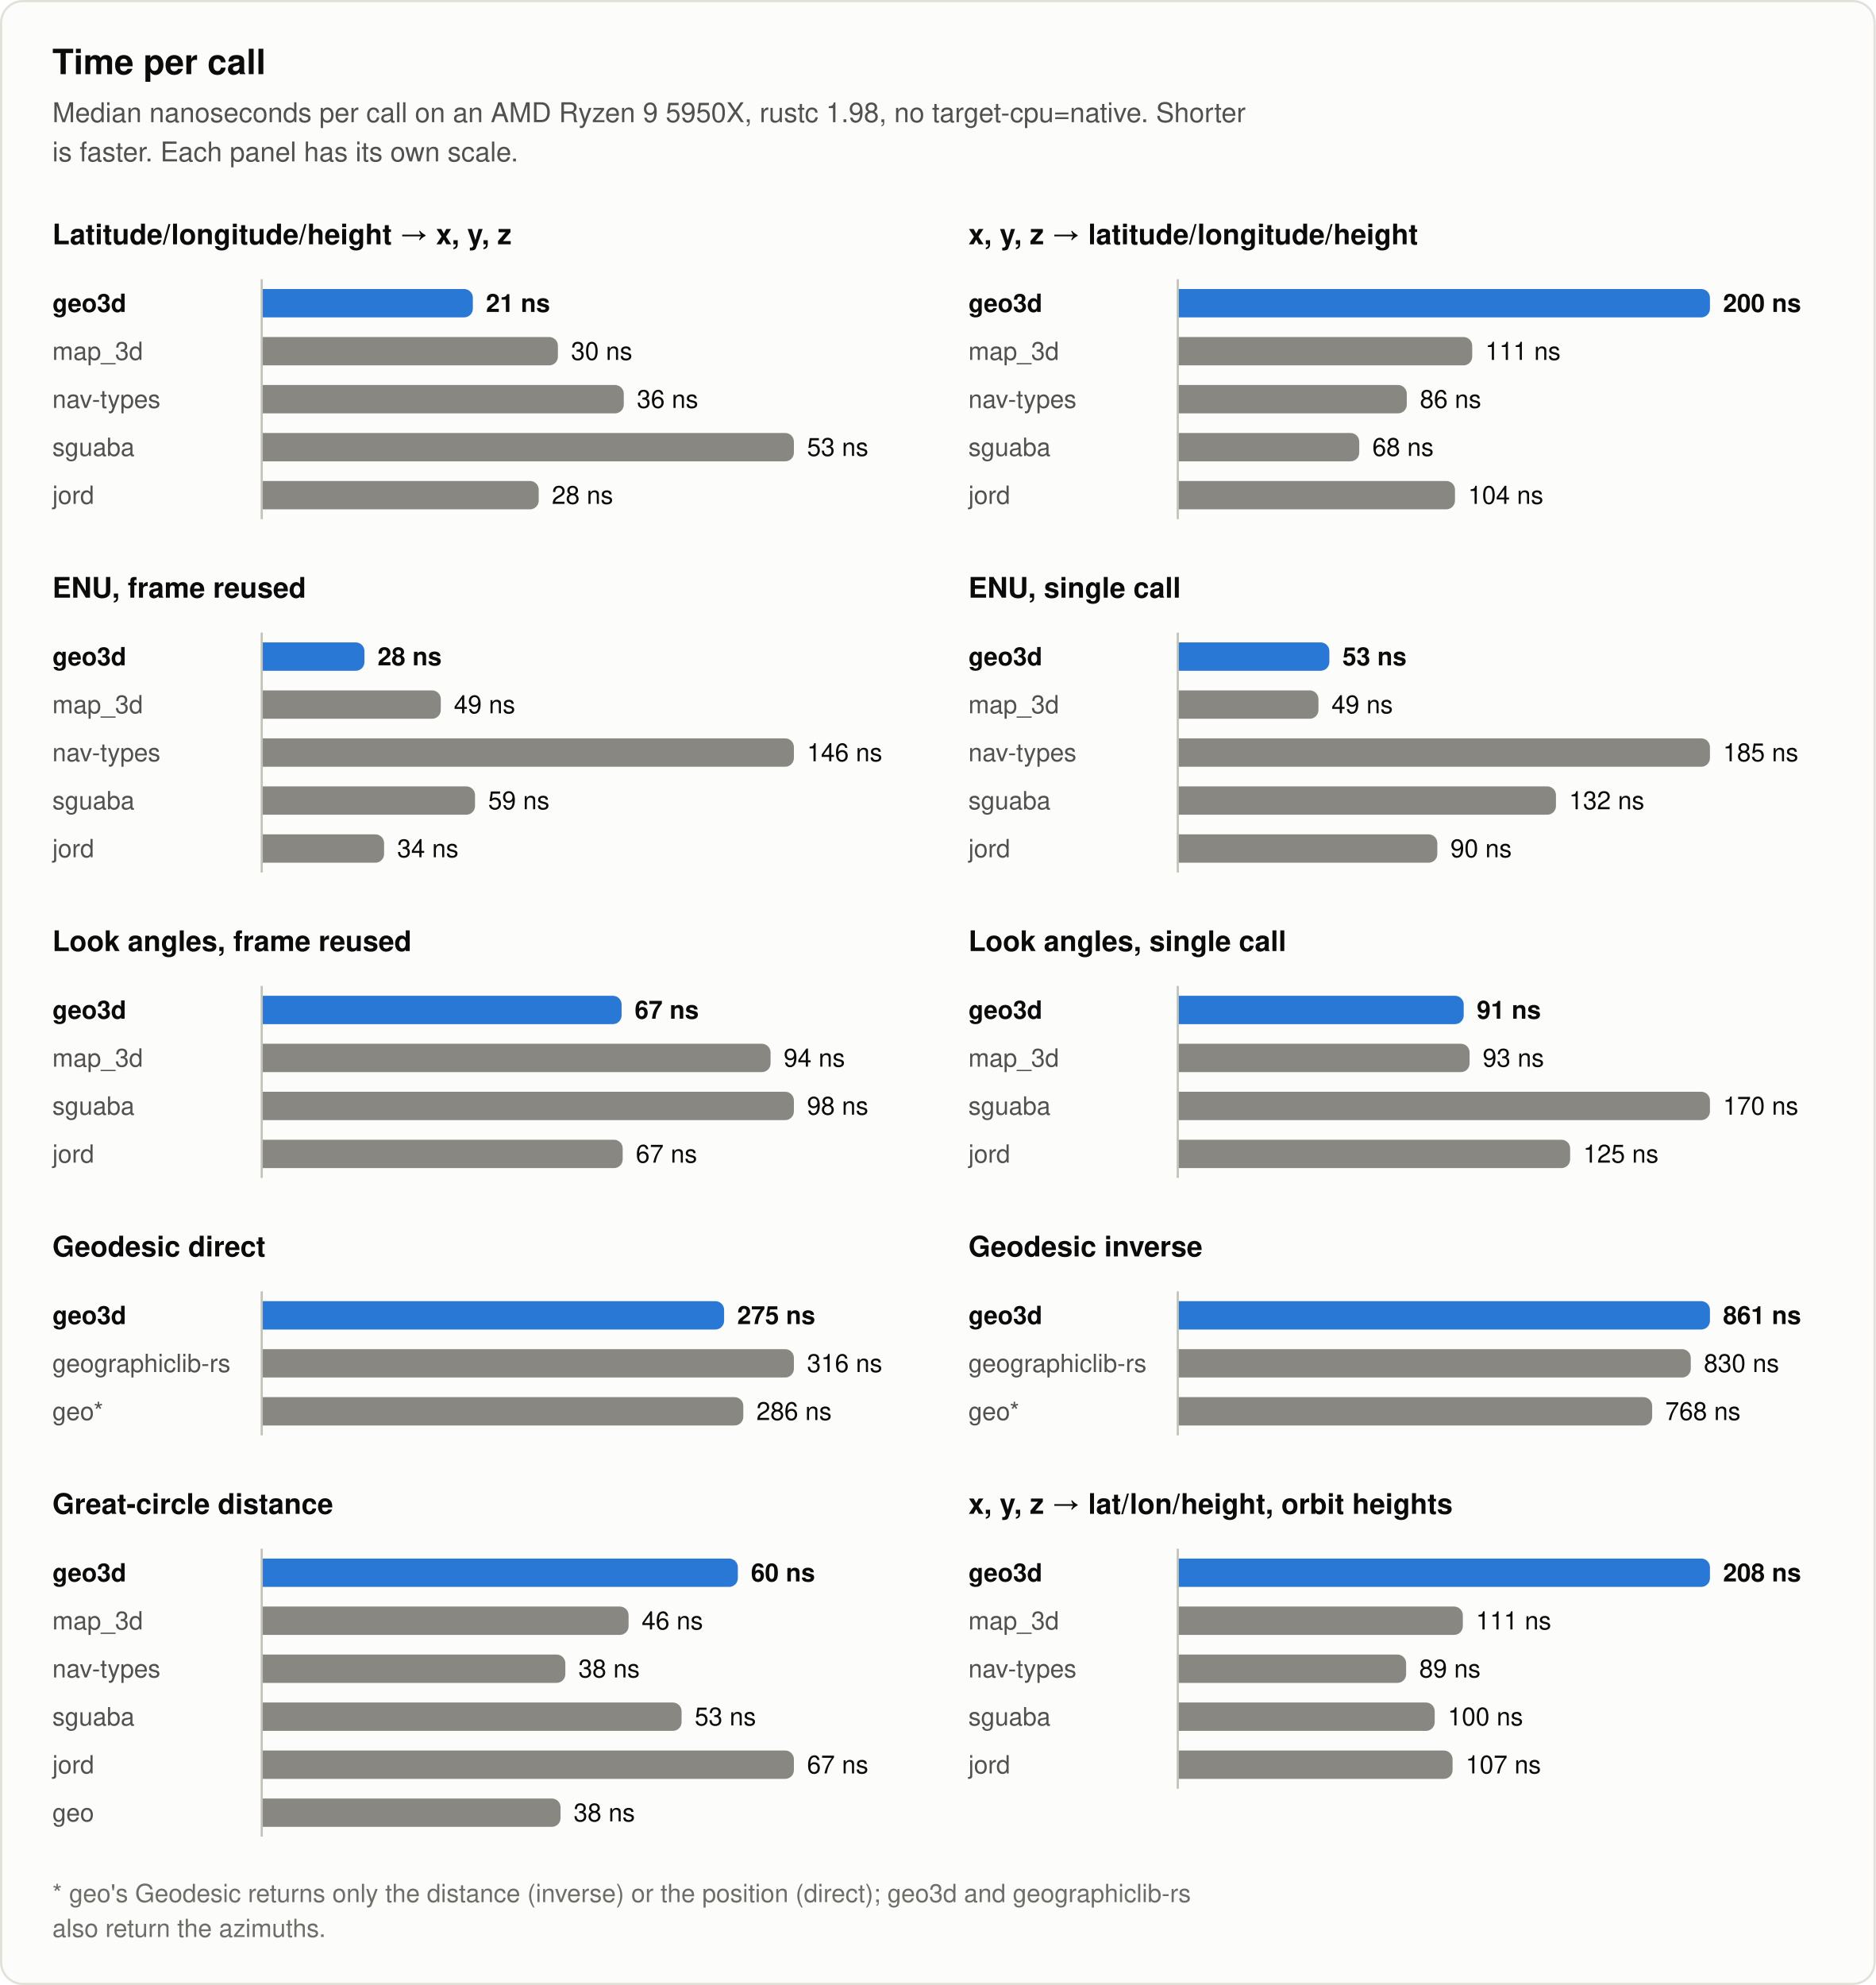
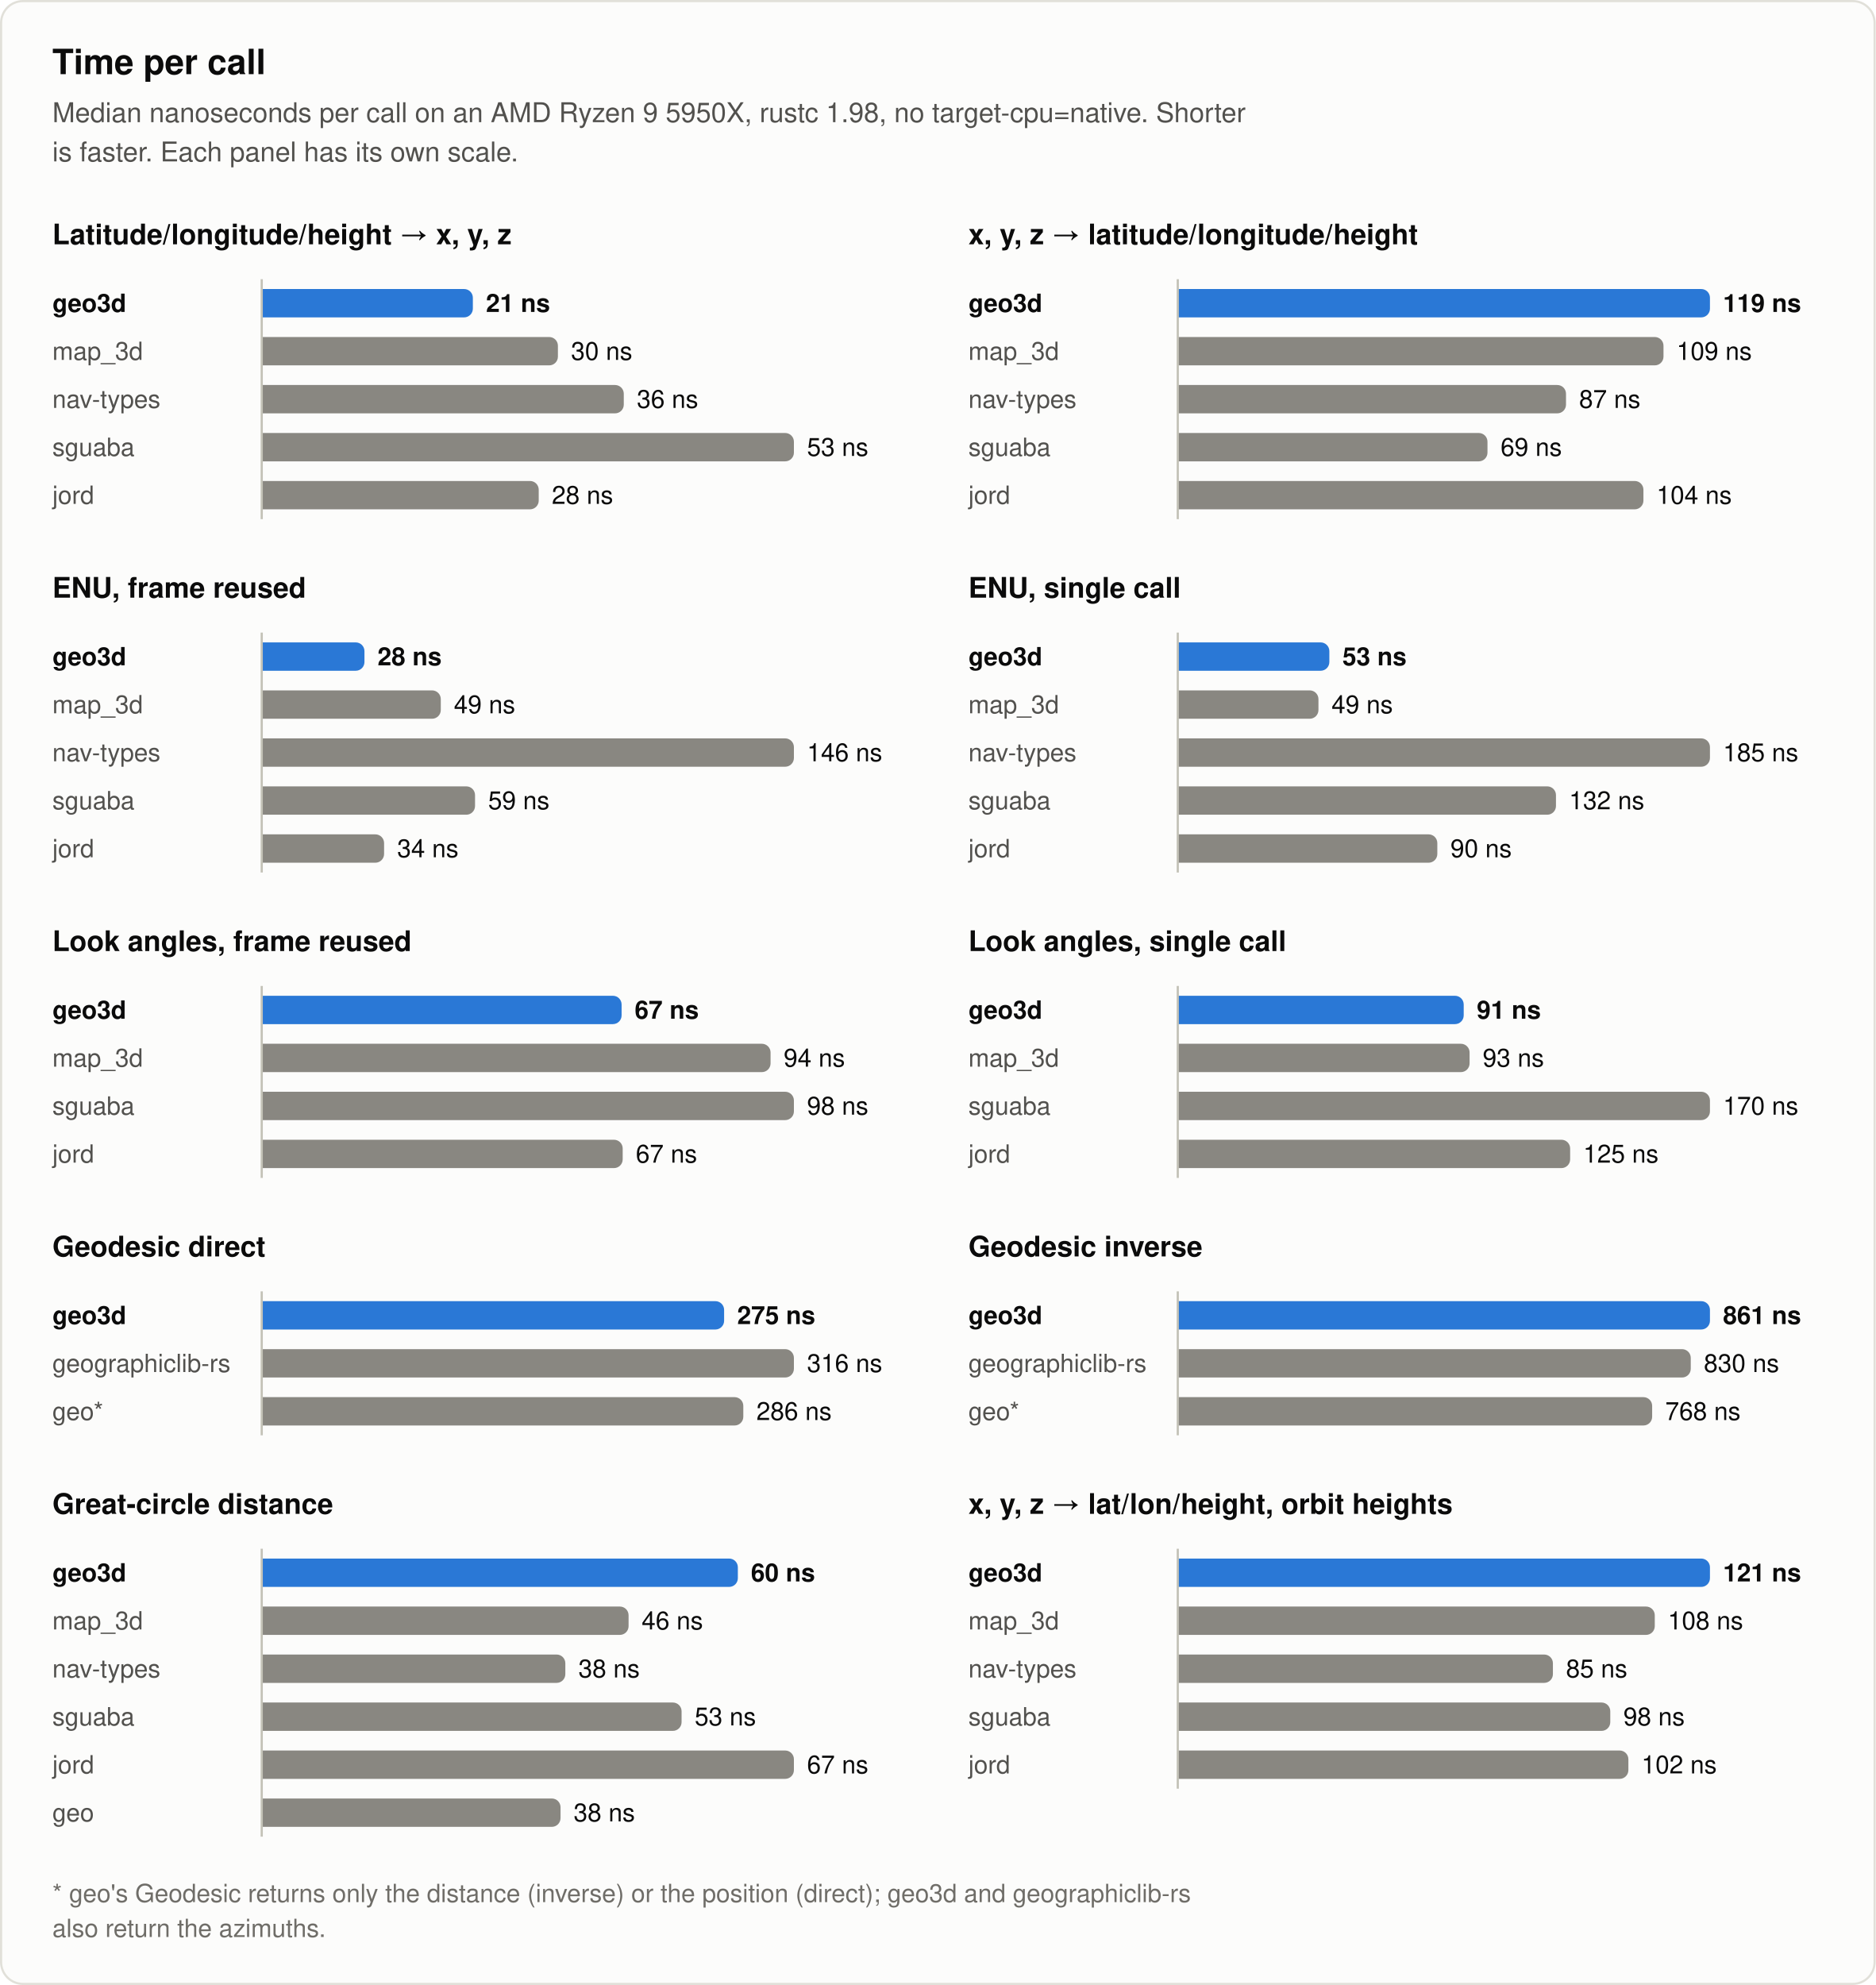
<svg xmlns="http://www.w3.org/2000/svg" width="860" height="910" viewBox="0 0 860 910" font-family="system-ui, -apple-system, 'Segoe UI', Helvetica, Arial, sans-serif" role="img" aria-label="Time per call for 10 operations; geo3d is fastest in 3 and tied in 2">
  <rect x="0.5" y="0.5" width="859" height="909" rx="10" fill="#fcfcfb" stroke="#e1e0d9" />
  <text x="24.0" y="34.0" font-size="16" font-weight="600" fill="#0b0b0b" text-anchor="start">Time per call</text>
  <text x="24.0" y="56.0" font-size="12.5" font-weight="400" fill="#52514e" text-anchor="start">Median nanoseconds per call on an AMD Ryzen 9 5950X, rustc 1.98, no target-cpu=native. Shorter</text>
  <text x="24.0" y="74.0" font-size="12.5" font-weight="400" fill="#52514e" text-anchor="start">is faster. Each panel has its own scale.</text>
  <text x="24.0" y="112.0" font-size="13" font-weight="600" fill="#0b0b0b" text-anchor="start">Latitude/longitude/height → x, y, z</text>
  <text x="24.0" y="143.0" font-size="11.5" font-weight="600" fill="#0b0b0b" text-anchor="start">geo3d</text>
  <path d="M120.0,132.5 H212.8 A4.0,4.0 0 0 1 216.8,136.5 V141.5 A4.0,4.0 0 0 1 212.8,145.5 H120.0 Z" fill="#2a78d6" />
  <text x="222.8" y="143.0" font-size="11.5" font-weight="600" fill="#0b0b0b" text-anchor="start">21 ns</text>
  <text x="24.0" y="165.0" font-size="11.5" font-weight="400" fill="#52514e" text-anchor="start">map_3d</text>
  <path d="M120.0,154.5 H251.8 A4.0,4.0 0 0 1 255.8,158.5 V163.5 A4.0,4.0 0 0 1 251.8,167.5 H120.0 Z" fill="#898781" />
  <text x="261.8" y="165.0" font-size="11.5" font-weight="400" fill="#0b0b0b" text-anchor="start">30 ns</text>
  <text x="24.0" y="187.0" font-size="11.5" font-weight="400" fill="#52514e" text-anchor="start">nav-types</text>
  <path d="M120.0,176.5 H282.0 A4.0,4.0 0 0 1 286.0,180.5 V185.5 A4.0,4.0 0 0 1 282.0,189.5 H120.0 Z" fill="#898781" />
  <text x="292.0" y="187.0" font-size="11.5" font-weight="400" fill="#0b0b0b" text-anchor="start">36 ns</text>
  <text x="24.0" y="209.0" font-size="11.5" font-weight="400" fill="#52514e" text-anchor="start">sguaba</text>
  <path d="M120.0,198.5 H360.0 A4.0,4.0 0 0 1 364.0,202.5 V207.5 A4.0,4.0 0 0 1 360.0,211.5 H120.0 Z" fill="#898781" />
  <text x="370.0" y="209.0" font-size="11.5" font-weight="400" fill="#0b0b0b" text-anchor="start">53 ns</text>
  <text x="24.0" y="231.0" font-size="11.5" font-weight="400" fill="#52514e" text-anchor="start">jord</text>
  <path d="M120.0,220.5 H243.0 A4.0,4.0 0 0 1 247.0,224.5 V229.5 A4.0,4.0 0 0 1 243.0,233.5 H120.0 Z" fill="#898781" />
  <text x="253.0" y="231.0" font-size="11.5" font-weight="400" fill="#0b0b0b" text-anchor="start">28 ns</text>
  <line x1="120.0" y1="128" x2="120.0" y2="238" stroke="#c3c2b7" />
  <text x="444.0" y="112.0" font-size="13" font-weight="600" fill="#0b0b0b" text-anchor="start">x, y, z → latitude/longitude/height</text>
  <text x="444.0" y="143.0" font-size="11.5" font-weight="600" fill="#0b0b0b" text-anchor="start">geo3d</text>
  <path d="M540.0,132.5 H780.0 A4.0,4.0 0 0 1 784.0,136.5 V141.5 A4.0,4.0 0 0 1 780.0,145.5 H540.0 Z" fill="#2a78d6" />
-   <text x="790.0" y="143.0" font-size="11.5" font-weight="600" fill="#0b0b0b" text-anchor="start">200 ns</text>
+   <text x="790.0" y="143.0" font-size="11.5" font-weight="600" fill="#0b0b0b" text-anchor="start">119 ns</text>
  <text x="444.0" y="165.0" font-size="11.5" font-weight="400" fill="#52514e" text-anchor="start">map_3d</text>
-   <path d="M540.0,154.5 H671.0 A4.0,4.0 0 0 1 675.0,158.5 V163.5 A4.0,4.0 0 0 1 671.0,167.5 H540.0 Z" fill="#898781" />
-   <text x="681.0" y="165.0" font-size="11.5" font-weight="400" fill="#0b0b0b" text-anchor="start">111 ns</text>
+   <path d="M540.0,154.5 H758.7 A4.0,4.0 0 0 1 762.7,158.5 V163.5 A4.0,4.0 0 0 1 758.7,167.5 H540.0 Z" fill="#898781" />
+   <text x="768.7" y="165.0" font-size="11.5" font-weight="400" fill="#0b0b0b" text-anchor="start">109 ns</text>
  <text x="444.0" y="187.0" font-size="11.5" font-weight="400" fill="#52514e" text-anchor="start">nav-types</text>
-   <path d="M540.0,176.5 H641.0 A4.0,4.0 0 0 1 645.0,180.5 V185.5 A4.0,4.0 0 0 1 641.0,189.5 H540.0 Z" fill="#898781" />
-   <text x="651.0" y="187.0" font-size="11.5" font-weight="400" fill="#0b0b0b" text-anchor="start">86 ns</text>
+   <path d="M540.0,176.5 H714.0 A4.0,4.0 0 0 1 718.0,180.5 V185.5 A4.0,4.0 0 0 1 714.0,189.5 H540.0 Z" fill="#898781" />
+   <text x="724.0" y="187.0" font-size="11.5" font-weight="400" fill="#0b0b0b" text-anchor="start">87 ns</text>
  <text x="444.0" y="209.0" font-size="11.5" font-weight="400" fill="#52514e" text-anchor="start">sguaba</text>
-   <path d="M540.0,198.5 H619.2 A4.0,4.0 0 0 1 623.2,202.5 V207.5 A4.0,4.0 0 0 1 619.2,211.5 H540.0 Z" fill="#898781" />
-   <text x="629.2" y="209.0" font-size="11.5" font-weight="400" fill="#0b0b0b" text-anchor="start">68 ns</text>
+   <path d="M540.0,198.5 H678.0 A4.0,4.0 0 0 1 682.0,202.5 V207.5 A4.0,4.0 0 0 1 678.0,211.5 H540.0 Z" fill="#898781" />
+   <text x="688.0" y="209.0" font-size="11.5" font-weight="400" fill="#0b0b0b" text-anchor="start">69 ns</text>
  <text x="444.0" y="231.0" font-size="11.5" font-weight="400" fill="#52514e" text-anchor="start">jord</text>
-   <path d="M540.0,220.5 H663.1 A4.0,4.0 0 0 1 667.1,224.5 V229.5 A4.0,4.0 0 0 1 663.1,233.5 H540.0 Z" fill="#898781" />
-   <text x="673.1" y="231.0" font-size="11.5" font-weight="400" fill="#0b0b0b" text-anchor="start">104 ns</text>
+   <path d="M540.0,220.5 H749.5 A4.0,4.0 0 0 1 753.5,224.5 V229.5 A4.0,4.0 0 0 1 749.5,233.5 H540.0 Z" fill="#898781" />
+   <text x="759.5" y="231.0" font-size="11.5" font-weight="400" fill="#0b0b0b" text-anchor="start">104 ns</text>
  <line x1="540.0" y1="128" x2="540.0" y2="238" stroke="#c3c2b7" />
  <text x="24.0" y="274.0" font-size="13" font-weight="600" fill="#0b0b0b" text-anchor="start">ENU, frame reused</text>
  <text x="24.0" y="305.0" font-size="11.5" font-weight="600" fill="#0b0b0b" text-anchor="start">geo3d</text>
  <path d="M120.0,294.5 H163.1 A4.0,4.0 0 0 1 167.1,298.5 V303.5 A4.0,4.0 0 0 1 163.1,307.5 H120.0 Z" fill="#2a78d6" />
  <text x="173.1" y="305.0" font-size="11.5" font-weight="600" fill="#0b0b0b" text-anchor="start">28 ns</text>
  <text x="24.0" y="327.0" font-size="11.5" font-weight="400" fill="#52514e" text-anchor="start">map_3d</text>
  <path d="M120.0,316.5 H198.1 A4.0,4.0 0 0 1 202.1,320.5 V325.5 A4.0,4.0 0 0 1 198.1,329.5 H120.0 Z" fill="#898781" />
  <text x="208.1" y="327.0" font-size="11.5" font-weight="400" fill="#0b0b0b" text-anchor="start">49 ns</text>
  <text x="24.0" y="349.0" font-size="11.5" font-weight="400" fill="#52514e" text-anchor="start">nav-types</text>
  <path d="M120.0,338.5 H360.0 A4.0,4.0 0 0 1 364.0,342.5 V347.5 A4.0,4.0 0 0 1 360.0,351.5 H120.0 Z" fill="#898781" />
  <text x="370.0" y="349.0" font-size="11.5" font-weight="400" fill="#0b0b0b" text-anchor="start">146 ns</text>
  <text x="24.0" y="371.0" font-size="11.5" font-weight="400" fill="#52514e" text-anchor="start">sguaba</text>
  <path d="M120.0,360.5 H213.8 A4.0,4.0 0 0 1 217.8,364.5 V369.5 A4.0,4.0 0 0 1 213.8,373.5 H120.0 Z" fill="#898781" />
  <text x="223.8" y="371.0" font-size="11.5" font-weight="400" fill="#0b0b0b" text-anchor="start">59 ns</text>
  <text x="24.0" y="393.0" font-size="11.5" font-weight="400" fill="#52514e" text-anchor="start">jord</text>
  <path d="M120.0,382.5 H172.1 A4.0,4.0 0 0 1 176.1,386.5 V391.5 A4.0,4.0 0 0 1 172.1,395.5 H120.0 Z" fill="#898781" />
  <text x="182.1" y="393.0" font-size="11.5" font-weight="400" fill="#0b0b0b" text-anchor="start">34 ns</text>
  <line x1="120.0" y1="290" x2="120.0" y2="400" stroke="#c3c2b7" />
  <text x="444.0" y="274.0" font-size="13" font-weight="600" fill="#0b0b0b" text-anchor="start">ENU, single call</text>
  <text x="444.0" y="305.0" font-size="11.5" font-weight="600" fill="#0b0b0b" text-anchor="start">geo3d</text>
  <path d="M540.0,294.5 H605.5 A4.0,4.0 0 0 1 609.5,298.5 V303.5 A4.0,4.0 0 0 1 605.5,307.5 H540.0 Z" fill="#2a78d6" />
  <text x="615.5" y="305.0" font-size="11.5" font-weight="600" fill="#0b0b0b" text-anchor="start">53 ns</text>
  <text x="444.0" y="327.0" font-size="11.5" font-weight="400" fill="#52514e" text-anchor="start">map_3d</text>
  <path d="M540.0,316.5 H600.5 A4.0,4.0 0 0 1 604.5,320.5 V325.5 A4.0,4.0 0 0 1 600.5,329.5 H540.0 Z" fill="#898781" />
  <text x="610.5" y="327.0" font-size="11.5" font-weight="400" fill="#0b0b0b" text-anchor="start">49 ns</text>
  <text x="444.0" y="349.0" font-size="11.5" font-weight="400" fill="#52514e" text-anchor="start">nav-types</text>
  <path d="M540.0,338.5 H780.0 A4.0,4.0 0 0 1 784.0,342.5 V347.5 A4.0,4.0 0 0 1 780.0,351.5 H540.0 Z" fill="#898781" />
  <text x="790.0" y="349.0" font-size="11.5" font-weight="400" fill="#0b0b0b" text-anchor="start">185 ns</text>
  <text x="444.0" y="371.0" font-size="11.5" font-weight="400" fill="#52514e" text-anchor="start">sguaba</text>
  <path d="M540.0,360.5 H709.4 A4.0,4.0 0 0 1 713.4,364.5 V369.5 A4.0,4.0 0 0 1 709.4,373.5 H540.0 Z" fill="#898781" />
  <text x="719.4" y="371.0" font-size="11.5" font-weight="400" fill="#0b0b0b" text-anchor="start">132 ns</text>
  <text x="444.0" y="393.0" font-size="11.5" font-weight="400" fill="#52514e" text-anchor="start">jord</text>
  <path d="M540.0,382.5 H655.0 A4.0,4.0 0 0 1 659.0,386.5 V391.5 A4.0,4.0 0 0 1 655.0,395.5 H540.0 Z" fill="#898781" />
  <text x="665.0" y="393.0" font-size="11.5" font-weight="400" fill="#0b0b0b" text-anchor="start">90 ns</text>
  <line x1="540.0" y1="290" x2="540.0" y2="400" stroke="#c3c2b7" />
  <text x="24.0" y="436.0" font-size="13" font-weight="600" fill="#0b0b0b" text-anchor="start">Look angles, frame reused</text>
  <text x="24.0" y="467.0" font-size="11.5" font-weight="600" fill="#0b0b0b" text-anchor="start">geo3d</text>
  <path d="M120.0,456.5 H281.0 A4.0,4.0 0 0 1 285.0,460.5 V465.5 A4.0,4.0 0 0 1 281.0,469.5 H120.0 Z" fill="#2a78d6" />
  <text x="291.0" y="467.0" font-size="11.5" font-weight="600" fill="#0b0b0b" text-anchor="start">67 ns</text>
  <text x="24.0" y="489.0" font-size="11.5" font-weight="400" fill="#52514e" text-anchor="start">map_3d</text>
  <path d="M120.0,478.5 H349.3 A4.0,4.0 0 0 1 353.3,482.5 V487.5 A4.0,4.0 0 0 1 349.3,491.5 H120.0 Z" fill="#898781" />
  <text x="359.3" y="489.0" font-size="11.5" font-weight="400" fill="#0b0b0b" text-anchor="start">94 ns</text>
  <text x="24.0" y="511.0" font-size="11.5" font-weight="400" fill="#52514e" text-anchor="start">sguaba</text>
  <path d="M120.0,500.5 H360.0 A4.0,4.0 0 0 1 364.0,504.5 V509.5 A4.0,4.0 0 0 1 360.0,513.5 H120.0 Z" fill="#898781" />
  <text x="370.0" y="511.0" font-size="11.5" font-weight="400" fill="#0b0b0b" text-anchor="start">98 ns</text>
  <text x="24.0" y="533.0" font-size="11.5" font-weight="400" fill="#52514e" text-anchor="start">jord</text>
  <path d="M120.0,522.5 H281.5 A4.0,4.0 0 0 1 285.5,526.5 V531.5 A4.0,4.0 0 0 1 281.5,535.5 H120.0 Z" fill="#898781" />
  <text x="291.5" y="533.0" font-size="11.5" font-weight="400" fill="#0b0b0b" text-anchor="start">67 ns</text>
  <line x1="120.0" y1="452" x2="120.0" y2="540" stroke="#c3c2b7" />
  <text x="444.0" y="436.0" font-size="13" font-weight="600" fill="#0b0b0b" text-anchor="start">Look angles, single call</text>
  <text x="444.0" y="467.0" font-size="11.5" font-weight="600" fill="#0b0b0b" text-anchor="start">geo3d</text>
  <path d="M540.0,456.5 H667.1 A4.0,4.0 0 0 1 671.1,460.5 V465.5 A4.0,4.0 0 0 1 667.1,469.5 H540.0 Z" fill="#2a78d6" />
  <text x="677.1" y="467.0" font-size="11.5" font-weight="600" fill="#0b0b0b" text-anchor="start">91 ns</text>
  <text x="444.0" y="489.0" font-size="11.5" font-weight="400" fill="#52514e" text-anchor="start">map_3d</text>
  <path d="M540.0,478.5 H669.8 A4.0,4.0 0 0 1 673.8,482.5 V487.5 A4.0,4.0 0 0 1 669.8,491.5 H540.0 Z" fill="#898781" />
  <text x="679.8" y="489.0" font-size="11.5" font-weight="400" fill="#0b0b0b" text-anchor="start">93 ns</text>
  <text x="444.0" y="511.0" font-size="11.5" font-weight="400" fill="#52514e" text-anchor="start">sguaba</text>
  <path d="M540.0,500.5 H780.0 A4.0,4.0 0 0 1 784.0,504.5 V509.5 A4.0,4.0 0 0 1 780.0,513.5 H540.0 Z" fill="#898781" />
  <text x="790.0" y="511.0" font-size="11.5" font-weight="400" fill="#0b0b0b" text-anchor="start">170 ns</text>
  <text x="444.0" y="533.0" font-size="11.5" font-weight="400" fill="#52514e" text-anchor="start">jord</text>
  <path d="M540.0,522.5 H715.9 A4.0,4.0 0 0 1 719.9,526.5 V531.5 A4.0,4.0 0 0 1 715.9,535.5 H540.0 Z" fill="#898781" />
  <text x="725.9" y="533.0" font-size="11.5" font-weight="400" fill="#0b0b0b" text-anchor="start">125 ns</text>
  <line x1="540.0" y1="452" x2="540.0" y2="540" stroke="#c3c2b7" />
  <text x="24.0" y="576.0" font-size="13" font-weight="600" fill="#0b0b0b" text-anchor="start">Geodesic direct</text>
  <text x="24.0" y="607.0" font-size="11.5" font-weight="600" fill="#0b0b0b" text-anchor="start">geo3d</text>
  <path d="M120.0,596.5 H328.0 A4.0,4.0 0 0 1 332.0,600.5 V605.5 A4.0,4.0 0 0 1 328.0,609.5 H120.0 Z" fill="#2a78d6" />
  <text x="338.0" y="607.0" font-size="11.5" font-weight="600" fill="#0b0b0b" text-anchor="start">275 ns</text>
  <text x="24.0" y="629.0" font-size="11.5" font-weight="400" fill="#52514e" text-anchor="start">geographiclib-rs</text>
  <path d="M120.0,618.5 H360.0 A4.0,4.0 0 0 1 364.0,622.5 V627.5 A4.0,4.0 0 0 1 360.0,631.5 H120.0 Z" fill="#898781" />
  <text x="370.0" y="629.0" font-size="11.5" font-weight="400" fill="#0b0b0b" text-anchor="start">316 ns</text>
  <text x="24.0" y="651.0" font-size="11.5" font-weight="400" fill="#52514e" text-anchor="start">geo*</text>
  <path d="M120.0,640.5 H336.8 A4.0,4.0 0 0 1 340.8,644.5 V649.5 A4.0,4.0 0 0 1 336.8,653.5 H120.0 Z" fill="#898781" />
  <text x="346.8" y="651.0" font-size="11.5" font-weight="400" fill="#0b0b0b" text-anchor="start">286 ns</text>
  <line x1="120.0" y1="592" x2="120.0" y2="658" stroke="#c3c2b7" />
  <text x="444.0" y="576.0" font-size="13" font-weight="600" fill="#0b0b0b" text-anchor="start">Geodesic inverse</text>
  <text x="444.0" y="607.0" font-size="11.5" font-weight="600" fill="#0b0b0b" text-anchor="start">geo3d</text>
  <path d="M540.0,596.5 H780.0 A4.0,4.0 0 0 1 784.0,600.5 V605.5 A4.0,4.0 0 0 1 780.0,609.5 H540.0 Z" fill="#2a78d6" />
  <text x="790.0" y="607.0" font-size="11.5" font-weight="600" fill="#0b0b0b" text-anchor="start">861 ns</text>
  <text x="444.0" y="629.0" font-size="11.5" font-weight="400" fill="#52514e" text-anchor="start">geographiclib-rs</text>
  <path d="M540.0,618.5 H771.2 A4.0,4.0 0 0 1 775.2,622.5 V627.5 A4.0,4.0 0 0 1 771.2,631.5 H540.0 Z" fill="#898781" />
  <text x="781.2" y="629.0" font-size="11.5" font-weight="400" fill="#0b0b0b" text-anchor="start">830 ns</text>
  <text x="444.0" y="651.0" font-size="11.5" font-weight="400" fill="#52514e" text-anchor="start">geo*</text>
  <path d="M540.0,640.5 H753.5 A4.0,4.0 0 0 1 757.5,644.5 V649.5 A4.0,4.0 0 0 1 753.5,653.5 H540.0 Z" fill="#898781" />
  <text x="763.5" y="651.0" font-size="11.5" font-weight="400" fill="#0b0b0b" text-anchor="start">768 ns</text>
  <line x1="540.0" y1="592" x2="540.0" y2="658" stroke="#c3c2b7" />
  <text x="24.0" y="694.0" font-size="13" font-weight="600" fill="#0b0b0b" text-anchor="start">Great-circle distance</text>
  <text x="24.0" y="725.0" font-size="11.5" font-weight="600" fill="#0b0b0b" text-anchor="start">geo3d</text>
  <path d="M120.0,714.5 H334.3 A4.0,4.0 0 0 1 338.3,718.5 V723.5 A4.0,4.0 0 0 1 334.3,727.5 H120.0 Z" fill="#2a78d6" />
  <text x="344.3" y="725.0" font-size="11.5" font-weight="600" fill="#0b0b0b" text-anchor="start">60 ns</text>
  <text x="24.0" y="747.0" font-size="11.5" font-weight="400" fill="#52514e" text-anchor="start">map_3d</text>
  <path d="M120.0,736.5 H284.2 A4.0,4.0 0 0 1 288.2,740.5 V745.5 A4.0,4.0 0 0 1 284.2,749.5 H120.0 Z" fill="#898781" />
  <text x="294.2" y="747.0" font-size="11.5" font-weight="400" fill="#0b0b0b" text-anchor="start">46 ns</text>
  <text x="24.0" y="769.0" font-size="11.5" font-weight="400" fill="#52514e" text-anchor="start">nav-types</text>
  <path d="M120.0,758.5 H255.2 A4.0,4.0 0 0 1 259.2,762.5 V767.5 A4.0,4.0 0 0 1 255.2,771.5 H120.0 Z" fill="#898781" />
  <text x="265.2" y="769.0" font-size="11.5" font-weight="400" fill="#0b0b0b" text-anchor="start">38 ns</text>
  <text x="24.0" y="791.0" font-size="11.5" font-weight="400" fill="#52514e" text-anchor="start">sguaba</text>
  <path d="M120.0,780.5 H308.5 A4.0,4.0 0 0 1 312.5,784.5 V789.5 A4.0,4.0 0 0 1 308.5,793.5 H120.0 Z" fill="#898781" />
  <text x="318.5" y="791.0" font-size="11.5" font-weight="400" fill="#0b0b0b" text-anchor="start">53 ns</text>
  <text x="24.0" y="813.0" font-size="11.5" font-weight="400" fill="#52514e" text-anchor="start">jord</text>
  <path d="M120.0,802.5 H360.0 A4.0,4.0 0 0 1 364.0,806.5 V811.5 A4.0,4.0 0 0 1 360.0,815.5 H120.0 Z" fill="#898781" />
  <text x="370.0" y="813.0" font-size="11.5" font-weight="400" fill="#0b0b0b" text-anchor="start">67 ns</text>
  <text x="24.0" y="835.0" font-size="11.5" font-weight="400" fill="#52514e" text-anchor="start">geo</text>
  <path d="M120.0,824.5 H253.0 A4.0,4.0 0 0 1 257.0,828.5 V833.5 A4.0,4.0 0 0 1 253.0,837.5 H120.0 Z" fill="#898781" />
  <text x="263.0" y="835.0" font-size="11.5" font-weight="400" fill="#0b0b0b" text-anchor="start">38 ns</text>
  <line x1="120.0" y1="710" x2="120.0" y2="842" stroke="#c3c2b7" />
  <text x="444.0" y="694.0" font-size="13" font-weight="600" fill="#0b0b0b" text-anchor="start">x, y, z → lat/lon/height, orbit heights</text>
  <text x="444.0" y="725.0" font-size="11.5" font-weight="600" fill="#0b0b0b" text-anchor="start">geo3d</text>
  <path d="M540.0,714.5 H780.0 A4.0,4.0 0 0 1 784.0,718.5 V723.5 A4.0,4.0 0 0 1 780.0,727.5 H540.0 Z" fill="#2a78d6" />
-   <text x="790.0" y="725.0" font-size="11.5" font-weight="600" fill="#0b0b0b" text-anchor="start">208 ns</text>
+   <text x="790.0" y="725.0" font-size="11.5" font-weight="600" fill="#0b0b0b" text-anchor="start">121 ns</text>
  <text x="444.0" y="747.0" font-size="11.5" font-weight="400" fill="#52514e" text-anchor="start">map_3d</text>
-   <path d="M540.0,736.5 H666.7 A4.0,4.0 0 0 1 670.7,740.5 V745.5 A4.0,4.0 0 0 1 666.7,749.5 H540.0 Z" fill="#898781" />
-   <text x="676.7" y="747.0" font-size="11.5" font-weight="400" fill="#0b0b0b" text-anchor="start">111 ns</text>
+   <path d="M540.0,736.5 H754.7 A4.0,4.0 0 0 1 758.7,740.5 V745.5 A4.0,4.0 0 0 1 754.7,749.5 H540.0 Z" fill="#898781" />
+   <text x="764.7" y="747.0" font-size="11.5" font-weight="400" fill="#0b0b0b" text-anchor="start">108 ns</text>
  <text x="444.0" y="769.0" font-size="11.5" font-weight="400" fill="#52514e" text-anchor="start">nav-types</text>
-   <path d="M540.0,758.5 H640.7 A4.0,4.0 0 0 1 644.7,762.5 V767.5 A4.0,4.0 0 0 1 640.7,771.5 H540.0 Z" fill="#898781" />
-   <text x="650.7" y="769.0" font-size="11.5" font-weight="400" fill="#0b0b0b" text-anchor="start">89 ns</text>
+   <path d="M540.0,758.5 H708.0 A4.0,4.0 0 0 1 712.0,762.5 V767.5 A4.0,4.0 0 0 1 708.0,771.5 H540.0 Z" fill="#898781" />
+   <text x="718.0" y="769.0" font-size="11.5" font-weight="400" fill="#0b0b0b" text-anchor="start">85 ns</text>
  <text x="444.0" y="791.0" font-size="11.5" font-weight="400" fill="#52514e" text-anchor="start">sguaba</text>
-   <path d="M540.0,780.5 H653.8 A4.0,4.0 0 0 1 657.8,784.5 V789.5 A4.0,4.0 0 0 1 653.8,793.5 H540.0 Z" fill="#898781" />
-   <text x="663.8" y="791.0" font-size="11.5" font-weight="400" fill="#0b0b0b" text-anchor="start">100 ns</text>
+   <path d="M540.0,780.5 H734.3 A4.0,4.0 0 0 1 738.3,784.5 V789.5 A4.0,4.0 0 0 1 734.3,793.5 H540.0 Z" fill="#898781" />
+   <text x="744.3" y="791.0" font-size="11.5" font-weight="400" fill="#0b0b0b" text-anchor="start">98 ns</text>
  <text x="444.0" y="813.0" font-size="11.5" font-weight="400" fill="#52514e" text-anchor="start">jord</text>
-   <path d="M540.0,802.5 H662.0 A4.0,4.0 0 0 1 666.0,806.5 V811.5 A4.0,4.0 0 0 1 662.0,815.5 H540.0 Z" fill="#898781" />
-   <text x="672.0" y="813.0" font-size="11.5" font-weight="400" fill="#0b0b0b" text-anchor="start">107 ns</text>
+   <path d="M540.0,802.5 H742.6 A4.0,4.0 0 0 1 746.6,806.5 V811.5 A4.0,4.0 0 0 1 742.6,815.5 H540.0 Z" fill="#898781" />
+   <text x="752.6" y="813.0" font-size="11.5" font-weight="400" fill="#0b0b0b" text-anchor="start">102 ns</text>
  <line x1="540.0" y1="710" x2="540.0" y2="820" stroke="#c3c2b7" />
  <text x="24.0" y="872.0" font-size="11.5" font-weight="400" fill="#6f6d68" text-anchor="start">* geo's Geodesic returns only the distance (inverse) or the position (direct); geo3d and geographiclib-rs</text>
  <text x="24.0" y="888.0" font-size="11.5" font-weight="400" fill="#6f6d68" text-anchor="start">also return the azimuths.</text>
</svg>
